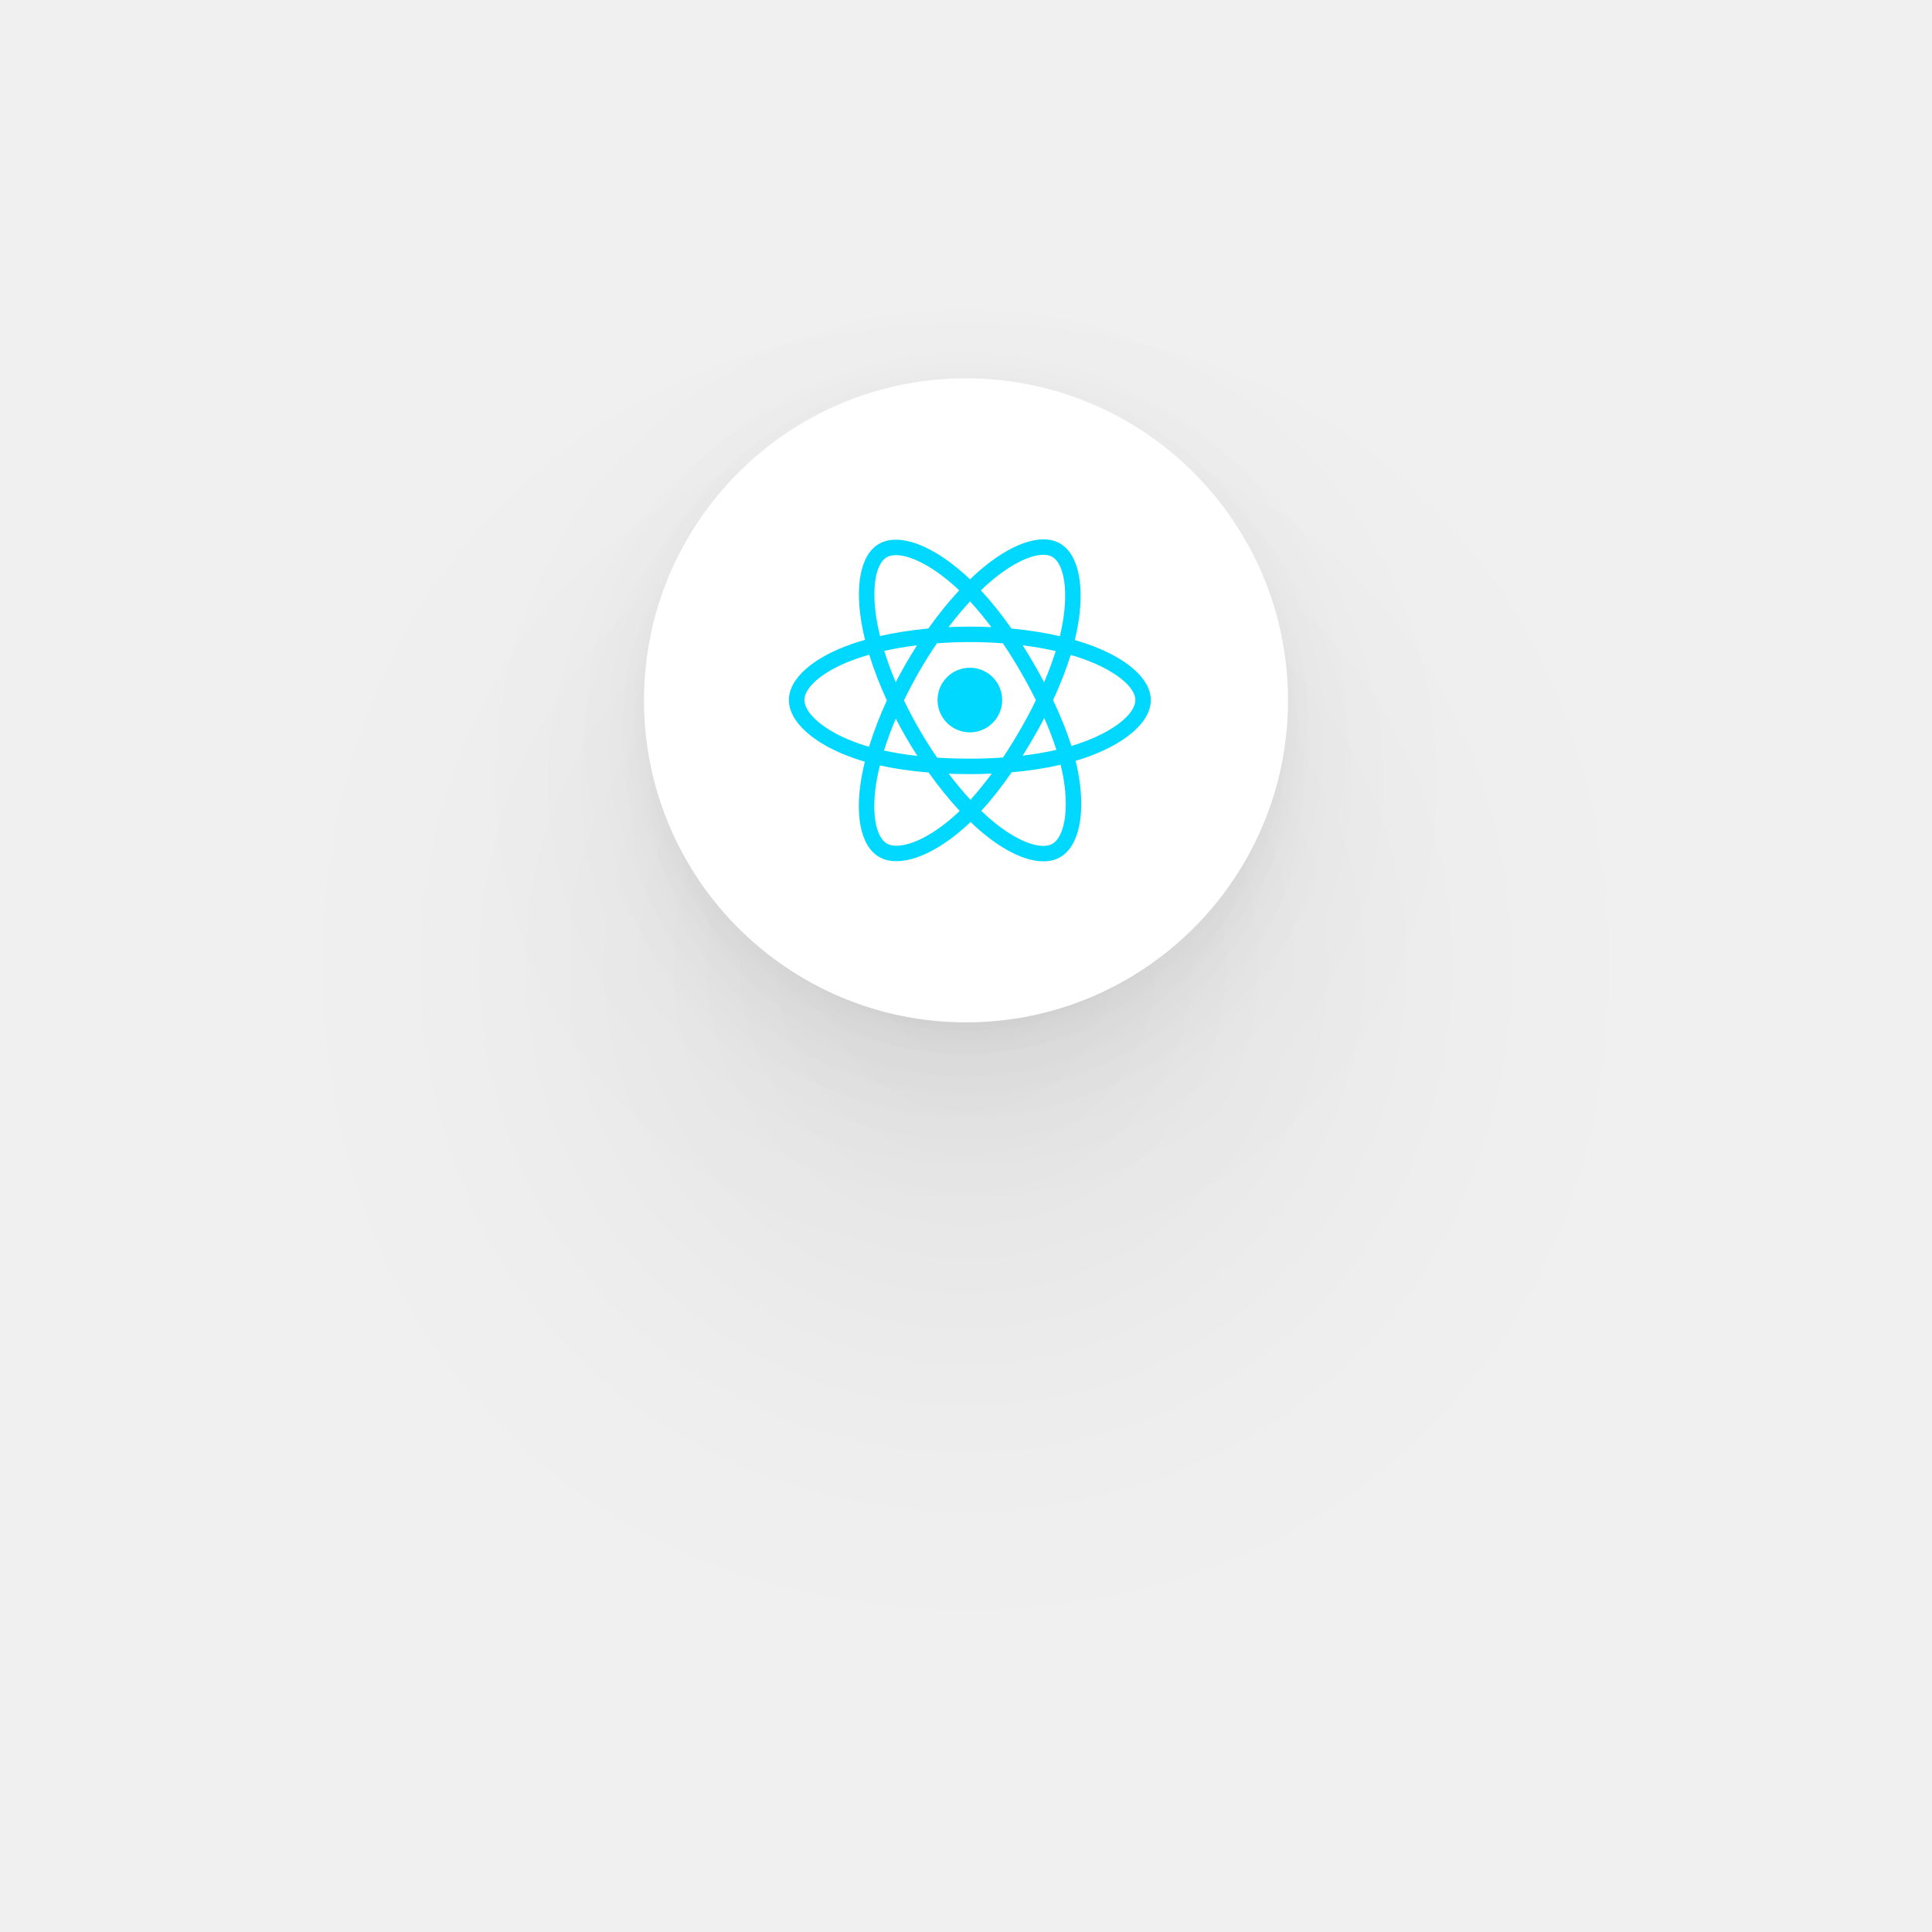
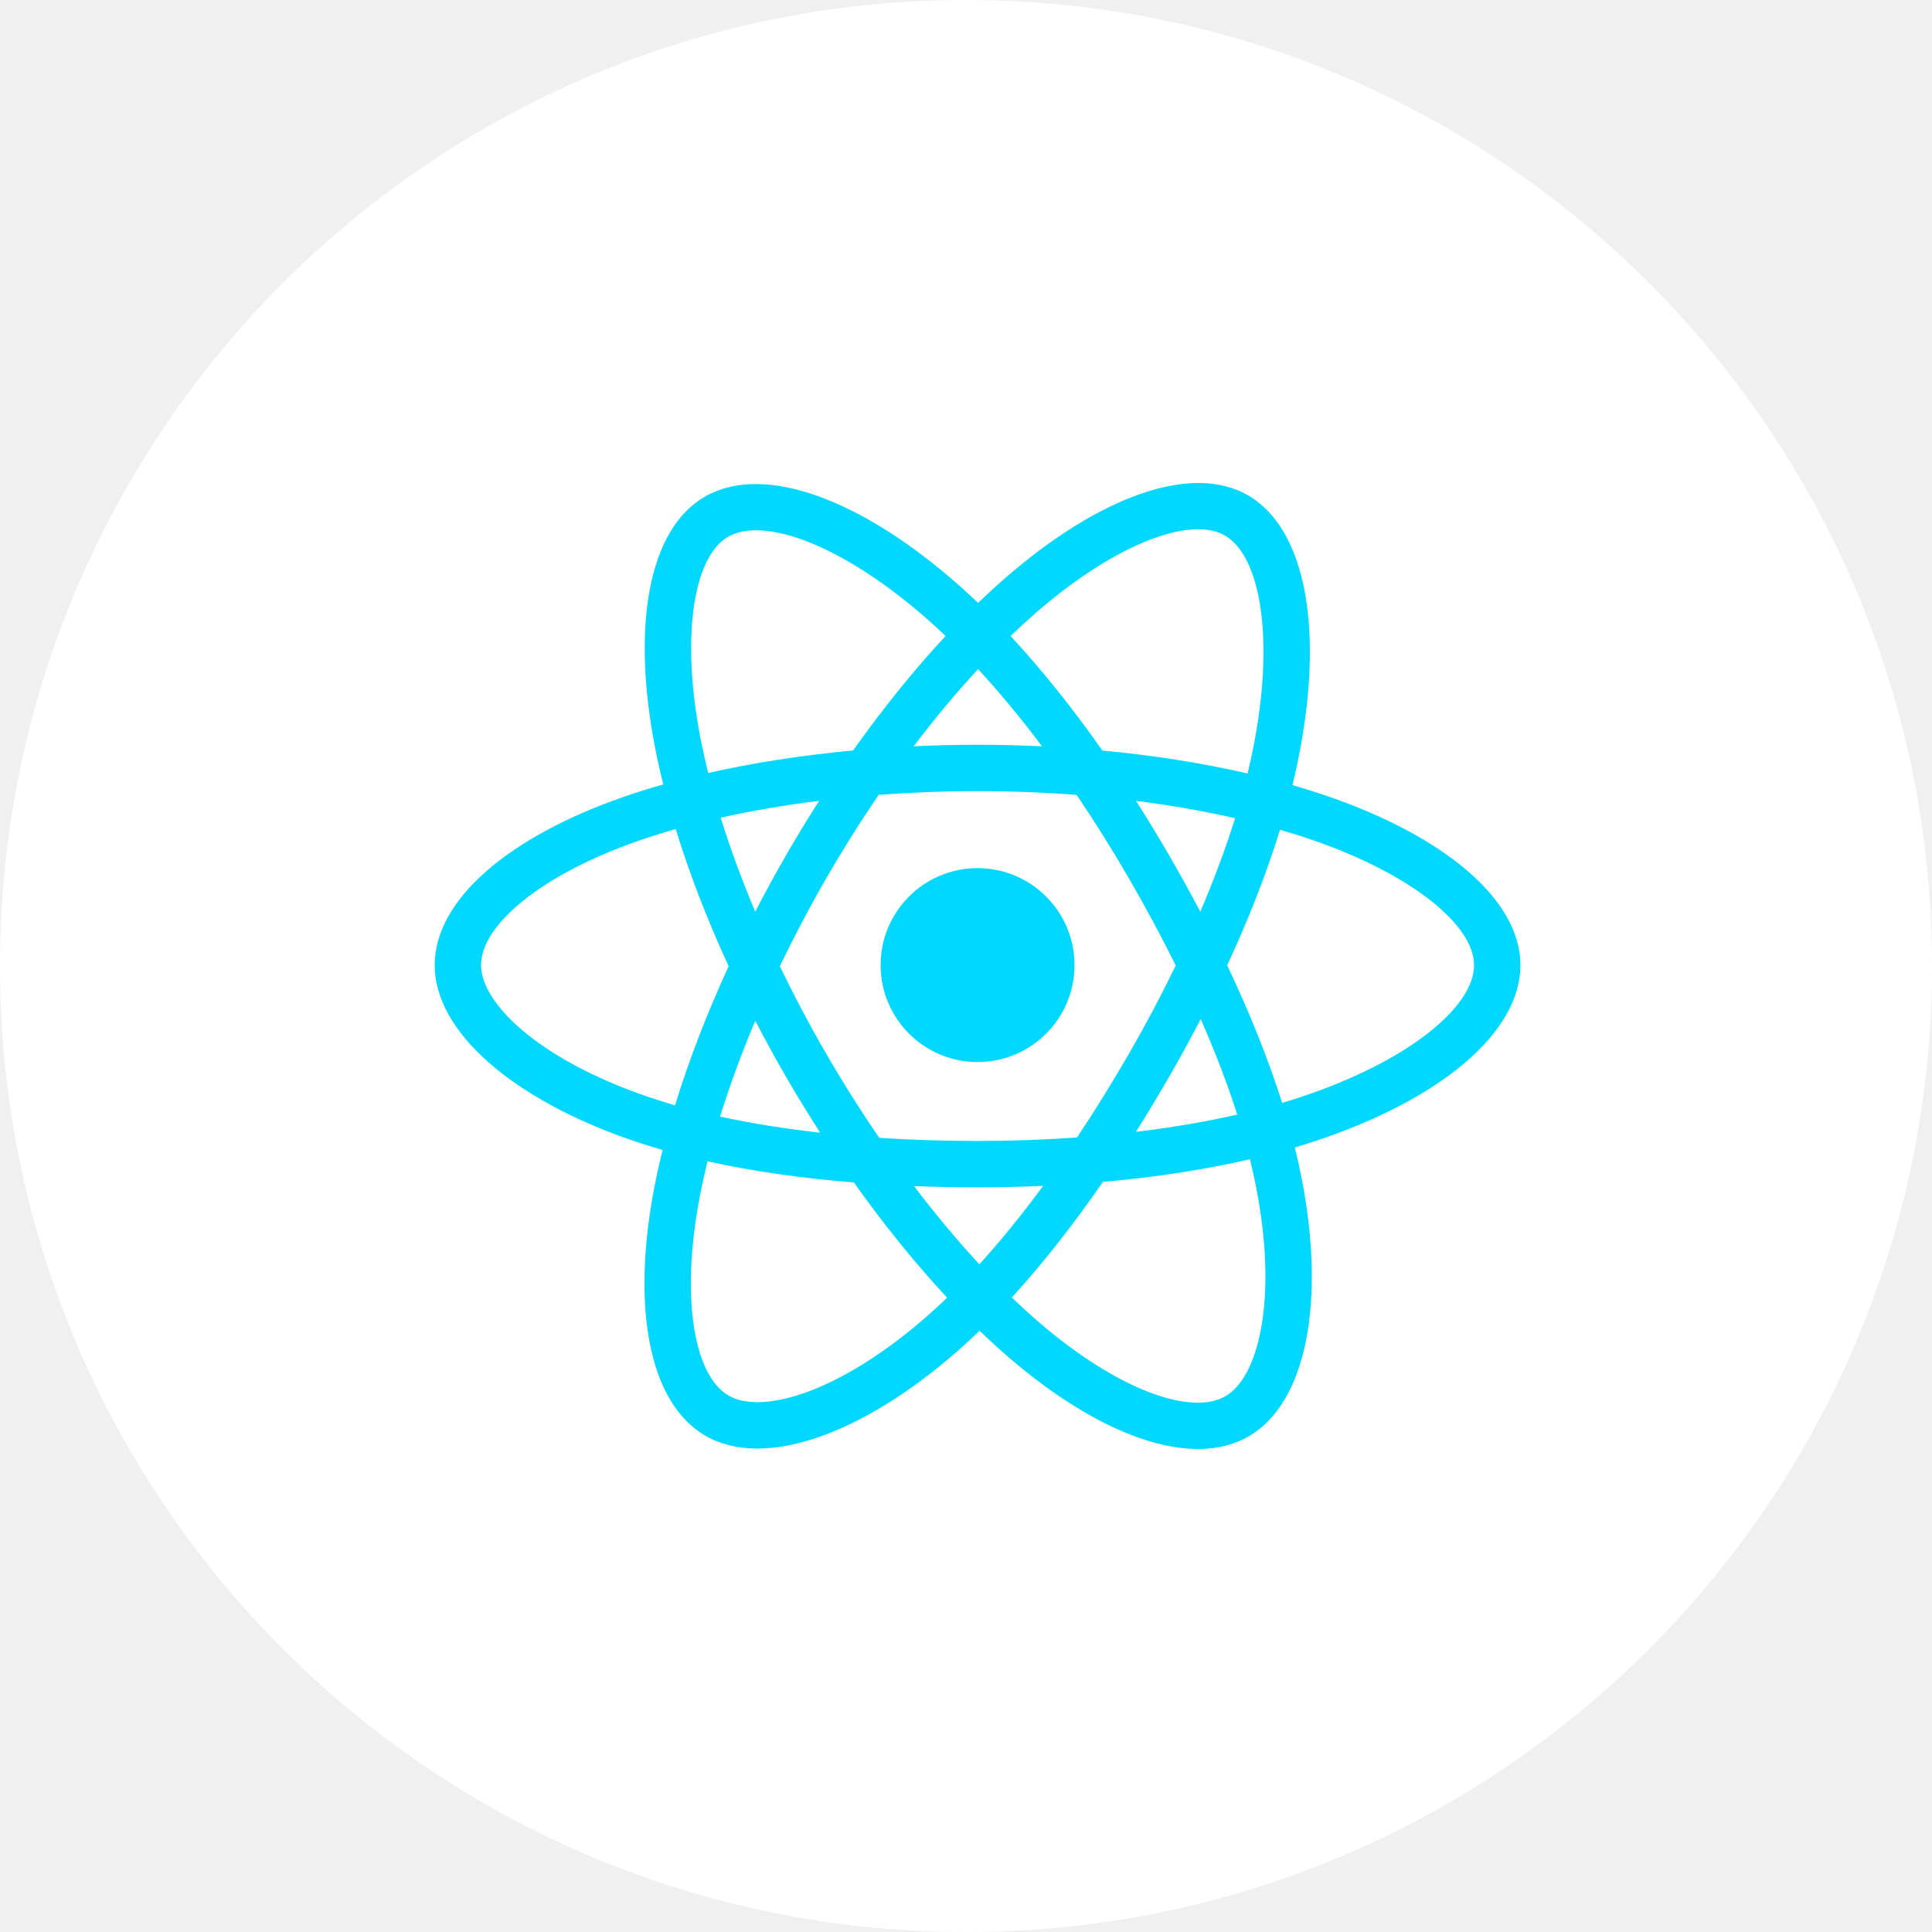
- <svg xmlns="http://www.w3.org/2000/svg" width="240" height="240" viewBox="0 0 240 240" fill="none">
-   <g filter="url(#filter0_dddd_67_307)">
-     <circle cx="120" cy="87" r="40" fill="white" />
-   </g>
-   <path d="M134.965 79.965C134.498 79.804 134.015 79.652 133.517 79.509C133.599 79.175 133.674 78.845 133.741 78.522C134.837 73.204 134.12 68.919 131.674 67.509C129.329 66.156 125.493 67.567 121.619 70.938C121.247 71.262 120.873 71.605 120.5 71.965C120.251 71.727 120.003 71.497 119.755 71.277C115.695 67.672 111.626 66.153 109.182 67.568C106.839 68.924 106.145 72.952 107.131 77.992C107.226 78.478 107.338 78.975 107.464 79.481C106.888 79.644 106.332 79.819 105.8 80.004C101.04 81.664 98 84.264 98 86.962C98 89.748 101.263 92.543 106.221 94.237C106.612 94.371 107.018 94.498 107.437 94.618C107.301 95.164 107.183 95.7 107.083 96.222C106.143 101.175 106.877 105.107 109.214 106.455C111.628 107.847 115.679 106.416 119.624 102.968C119.936 102.696 120.249 102.407 120.562 102.104C120.968 102.495 121.374 102.865 121.777 103.212C125.598 106.5 129.372 107.828 131.707 106.476C134.118 105.08 134.902 100.856 133.884 95.717C133.807 95.324 133.716 94.923 133.615 94.515C133.899 94.431 134.178 94.344 134.451 94.254C139.605 92.546 142.958 89.786 142.958 86.962C142.958 84.255 139.82 81.636 134.965 79.965ZM133.847 92.431C133.601 92.512 133.349 92.591 133.092 92.667C132.523 90.866 131.755 88.95 130.815 86.972C131.712 85.04 132.45 83.149 133.003 81.359C133.463 81.492 133.909 81.633 134.339 81.781C138.5 83.213 141.038 85.331 141.038 86.962C141.038 88.7 138.297 90.956 133.847 92.431ZM132 96.09C132.45 98.362 132.514 100.417 132.216 102.023C131.949 103.467 131.41 104.429 130.744 104.814C129.328 105.634 126.298 104.568 123.03 101.757C122.655 101.434 122.278 101.09 121.9 100.726C123.166 99.34 124.432 97.73 125.668 95.941C127.841 95.748 129.895 95.433 131.757 95.002C131.849 95.372 131.93 95.735 132 96.09ZM113.327 104.673C111.943 105.161 110.84 105.175 110.174 104.791C108.756 103.973 108.166 100.816 108.971 96.581C109.063 96.096 109.172 95.597 109.299 95.088C111.14 95.495 113.179 95.788 115.357 95.965C116.601 97.716 117.904 99.324 119.217 100.733C118.93 101.01 118.644 101.274 118.36 101.522C116.616 103.047 114.868 104.129 113.327 104.673ZM106.842 92.42C104.65 91.671 102.84 90.697 101.599 89.634C100.483 88.68 99.921 87.731 99.921 86.962C99.921 85.325 102.361 83.237 106.432 81.818C106.926 81.645 107.443 81.483 107.979 81.331C108.542 83.161 109.28 85.074 110.171 87.009C109.268 88.972 108.52 90.916 107.952 92.768C107.569 92.658 107.199 92.542 106.842 92.42ZM109.016 77.623C108.171 73.305 108.732 70.047 110.144 69.23C111.648 68.359 114.974 69.601 118.48 72.713C118.704 72.912 118.929 73.121 119.154 73.336C117.848 74.739 116.557 76.335 115.324 78.075C113.21 78.271 111.186 78.586 109.325 79.008C109.208 78.537 109.104 78.075 109.016 77.623ZM128.409 82.411C127.964 81.643 127.507 80.893 127.042 80.163C128.476 80.344 129.851 80.585 131.141 80.88C130.754 82.121 130.271 83.42 129.702 84.751C129.294 83.977 128.863 83.196 128.409 82.411ZM120.501 74.709C121.386 75.668 122.274 76.74 123.146 77.902C122.267 77.861 121.377 77.839 120.479 77.839C119.59 77.839 118.706 77.86 117.832 77.901C118.706 76.749 119.601 75.679 120.501 74.709ZM112.541 82.425C112.097 83.195 111.674 83.972 111.272 84.749C110.713 83.423 110.235 82.119 109.844 80.859C111.126 80.572 112.494 80.338 113.92 80.16C113.448 80.896 112.987 81.652 112.541 82.425ZM113.961 93.902C112.488 93.737 111.1 93.515 109.817 93.236C110.214 91.954 110.703 90.621 111.275 89.266C111.677 90.044 112.102 90.82 112.549 91.593C113.005 92.379 113.476 93.15 113.961 93.902ZM120.554 99.351C119.643 98.369 118.735 97.282 117.849 96.114C118.709 96.148 119.587 96.165 120.479 96.165C121.395 96.165 122.301 96.144 123.193 96.105C122.317 97.294 121.434 98.382 120.554 99.351ZM129.721 89.198C130.322 90.567 130.828 91.892 131.23 93.152C129.927 93.45 128.519 93.689 127.036 93.867C127.503 93.128 127.964 92.365 128.417 91.58C128.875 90.785 129.309 89.99 129.721 89.198ZM126.753 90.62C126.05 91.839 125.329 93.002 124.596 94.1C123.262 94.195 121.884 94.244 120.479 94.244C119.08 94.244 117.719 94.201 116.409 94.116C115.647 93.004 114.909 91.837 114.211 90.631C113.515 89.428 112.874 88.215 112.293 87.008C112.874 85.799 113.513 84.585 114.205 83.384L114.205 83.384C114.9 82.18 115.63 81.019 116.385 79.914C117.722 79.813 119.093 79.76 120.479 79.76C121.871 79.76 123.244 79.813 124.58 79.915C125.324 81.012 126.05 82.17 126.747 83.374C127.452 84.591 128.099 85.798 128.685 86.981C128.101 88.184 127.455 89.403 126.753 90.62ZM130.715 69.173C132.22 70.041 132.806 73.543 131.86 78.134C131.8 78.427 131.732 78.725 131.658 79.028C129.793 78.597 127.767 78.277 125.647 78.078C124.411 76.319 123.131 74.72 121.846 73.335C122.192 73.003 122.537 72.686 122.88 72.387C126.199 69.498 129.302 68.358 130.715 69.173ZM120.479 82.948C122.696 82.948 124.494 84.745 124.494 86.962C124.494 89.179 122.696 90.977 120.479 90.977C118.262 90.977 116.464 89.179 116.464 86.962C116.464 84.745 118.262 82.948 120.479 82.948Z" fill="#00D8FF" />
-   <defs>
-     <filter id="filter0_dddd_67_307" x="0" y="0" width="240" height="240" filterUnits="userSpaceOnUse" color-interpolation-filters="sRGB">
-       <feFlood flood-opacity="0" result="BackgroundImageFix" />
-       <feColorMatrix in="SourceAlpha" type="matrix" values="0 0 0 0 0 0 0 0 0 0 0 0 0 0 0 0 0 0 127 0" result="hardAlpha" />
-       <feOffset dy="1.494" />
-       <feGaussianBlur stdDeviation="1.812" />
-       <feColorMatrix type="matrix" values="0 0 0 0 0 0 0 0 0 0 0 0 0 0 0 0 0 0 0.024 0" />
-       <feBlend mode="normal" in2="BackgroundImageFix" result="effect1_dropShadow_67_307" />
-       <feColorMatrix in="SourceAlpha" type="matrix" values="0 0 0 0 0 0 0 0 0 0 0 0 0 0 0 0 0 0 127 0" result="hardAlpha" />
-       <feOffset dy="4.132" />
-       <feGaussianBlur stdDeviation="5.009" />
-       <feColorMatrix type="matrix" values="0 0 0 0 0 0 0 0 0 0 0 0 0 0 0 0 0 0 0.035 0" />
-       <feBlend mode="normal" in2="effect1_dropShadow_67_307" result="effect2_dropShadow_67_307" />
-       <feColorMatrix in="SourceAlpha" type="matrix" values="0 0 0 0 0 0 0 0 0 0 0 0 0 0 0 0 0 0 127 0" result="hardAlpha" />
-       <feOffset dy="9.949" />
-       <feGaussianBlur stdDeviation="12.059" />
-       <feColorMatrix type="matrix" values="0 0 0 0 0 0 0 0 0 0 0 0 0 0 0 0 0 0 0.046 0" />
-       <feBlend mode="normal" in2="effect2_dropShadow_67_307" result="effect3_dropShadow_67_307" />
-       <feColorMatrix in="SourceAlpha" type="matrix" values="0 0 0 0 0 0 0 0 0 0 0 0 0 0 0 0 0 0 127 0" result="hardAlpha" />
-       <feOffset dy="33" />
-       <feGaussianBlur stdDeviation="40" />
-       <feColorMatrix type="matrix" values="0 0 0 0 0 0 0 0 0 0 0 0 0 0 0 0 0 0 0.07 0" />
-       <feBlend mode="normal" in2="effect3_dropShadow_67_307" result="effect4_dropShadow_67_307" />
-       <feBlend mode="normal" in="SourceGraphic" in2="effect4_dropShadow_67_307" result="shape" />
-     </filter>
-   </defs>
+ <svg xmlns="http://www.w3.org/2000/svg" width="70" height="70" viewBox="0 0 70 70" fill="none">
+   <circle cx="35" cy="35" r="35" fill="white" />
+   <path d="M48.094 28.844C47.686 28.704 47.263 28.571 46.828 28.445C46.899 28.153 46.965 27.865 47.023 27.581C47.982 22.928 47.355 19.18 45.215 17.945C43.163 16.762 39.807 17.996 36.417 20.946C36.091 21.229 35.764 21.53 35.437 21.845C35.22 21.636 35.002 21.435 34.786 21.242C31.233 18.088 27.672 16.759 25.534 17.997C23.484 19.184 22.877 22.708 23.74 27.118C23.823 27.544 23.921 27.979 24.031 28.421C23.527 28.564 23.04 28.716 22.575 28.879C18.41 30.331 15.75 32.606 15.75 34.967C15.75 37.405 18.605 39.85 22.943 41.333C23.286 41.45 23.641 41.56 24.007 41.666C23.888 42.144 23.785 42.612 23.698 43.07C22.875 47.403 23.518 50.844 25.563 52.023C27.675 53.241 31.219 51.989 34.671 48.972C34.944 48.734 35.218 48.481 35.492 48.216C35.847 48.558 36.202 48.882 36.555 49.186C39.898 52.063 43.2 53.225 45.243 52.042C47.353 50.82 48.039 47.124 47.149 42.627C47.081 42.284 47.002 41.933 46.913 41.576C47.162 41.502 47.406 41.426 47.644 41.347C52.154 39.853 55.088 37.437 55.088 34.967C55.088 32.598 52.343 30.307 48.094 28.844ZM47.116 39.752C46.901 39.823 46.68 39.892 46.455 39.959C45.957 38.383 45.285 36.707 44.463 34.975C45.248 33.285 45.894 31.63 46.378 30.064C46.78 30.181 47.171 30.303 47.547 30.433C51.187 31.686 53.408 33.539 53.408 34.967C53.408 36.488 51.01 38.462 47.116 39.752ZM45.5 42.953C45.894 44.942 45.95 46.74 45.689 48.145C45.455 49.408 44.984 50.25 44.401 50.587C43.162 51.305 40.51 50.372 37.651 47.912C37.323 47.63 36.993 47.329 36.662 47.01C37.77 45.798 38.878 44.388 39.96 42.823C41.861 42.654 43.658 42.379 45.287 42.002C45.367 42.326 45.439 42.643 45.5 42.953ZM29.161 50.464C27.95 50.891 26.985 50.904 26.402 50.567C25.161 49.852 24.646 47.089 25.349 43.383C25.43 42.959 25.526 42.523 25.636 42.077C27.248 42.434 29.031 42.69 30.938 42.844C32.026 44.376 33.166 45.784 34.315 47.017C34.064 47.259 33.814 47.489 33.565 47.707C32.039 49.041 30.509 49.987 29.161 50.464ZM23.487 39.743C21.569 39.087 19.985 38.235 18.899 37.305C17.923 36.469 17.43 35.64 17.43 34.967C17.43 33.534 19.566 31.707 23.128 30.465C23.56 30.315 24.012 30.173 24.482 30.039C24.974 31.641 25.62 33.315 26.399 35.008C25.61 36.726 24.955 38.427 24.458 40.047C24.123 39.95 23.799 39.849 23.487 39.743ZM25.389 26.795C24.65 23.017 25.141 20.166 26.376 19.451C27.692 18.689 30.602 19.776 33.67 22.499C33.866 22.673 34.063 22.855 34.26 23.044C33.117 24.271 31.988 25.669 30.909 27.191C29.059 27.363 27.288 27.638 25.659 28.007C25.557 27.595 25.466 27.19 25.389 26.795ZM42.358 30.985C41.968 30.313 41.569 29.656 41.161 29.018C42.417 29.176 43.619 29.387 44.749 29.645C44.41 30.731 43.987 31.867 43.489 33.032C43.133 32.355 42.755 31.672 42.358 30.985ZM35.438 24.245C36.213 25.085 36.989 26.022 37.753 27.04C36.983 27.003 36.205 26.984 35.419 26.984C34.641 26.984 33.868 27.003 33.103 27.039C33.868 26.031 34.651 25.094 35.438 24.245ZM28.474 30.997C28.085 31.671 27.715 32.35 27.363 33.031C26.874 31.87 26.455 30.729 26.113 29.627C27.236 29.376 28.433 29.17 29.68 29.015C29.267 29.659 28.864 30.32 28.474 30.997ZM29.716 41.039C28.427 40.895 27.212 40.7 26.09 40.456C26.438 39.334 26.866 38.169 27.365 36.983C27.717 37.663 28.089 38.343 28.48 39.019C28.879 39.707 29.292 40.381 29.716 41.039ZM35.484 45.807C34.688 44.948 33.894 43.997 33.118 42.975C33.871 43.004 34.639 43.019 35.419 43.019C36.221 43.019 37.014 43.001 37.794 42.967C37.028 44.008 36.254 44.96 35.484 45.807ZM43.505 36.923C44.031 38.121 44.475 39.281 44.827 40.383C43.686 40.644 42.454 40.853 41.157 41.009C41.565 40.362 41.968 39.694 42.364 39.007C42.765 38.312 43.146 37.616 43.505 36.923ZM40.909 38.168C40.294 39.234 39.663 40.252 39.022 41.212C37.854 41.296 36.648 41.339 35.419 41.339C34.195 41.339 33.004 41.301 31.858 41.226C31.191 40.253 30.546 39.232 29.935 38.177C29.325 37.124 28.765 36.063 28.256 35.007C28.765 33.949 29.324 32.887 29.93 31.836L29.93 31.836C30.537 30.783 31.177 29.767 31.837 28.799C33.007 28.711 34.207 28.665 35.419 28.665C36.637 28.665 37.838 28.711 39.008 28.801C39.658 29.761 40.293 30.773 40.903 31.827C41.52 32.892 42.087 33.948 42.599 34.983C42.088 36.036 41.523 37.103 40.909 38.168ZM44.376 19.401C45.693 20.161 46.205 23.225 45.377 27.242C45.325 27.498 45.265 27.76 45.201 28.024C43.569 27.648 41.796 27.367 39.941 27.193C38.86 25.654 37.74 24.255 36.615 23.043C36.918 22.752 37.22 22.475 37.52 22.213C40.424 19.686 43.139 18.688 44.376 19.401ZM35.419 31.454C37.359 31.454 38.932 33.027 38.932 34.967C38.932 36.907 37.359 38.48 35.419 38.48C33.479 38.48 31.906 36.907 31.906 34.967C31.906 33.027 33.479 31.454 35.419 31.454Z" fill="#00D8FF" />
</svg>
